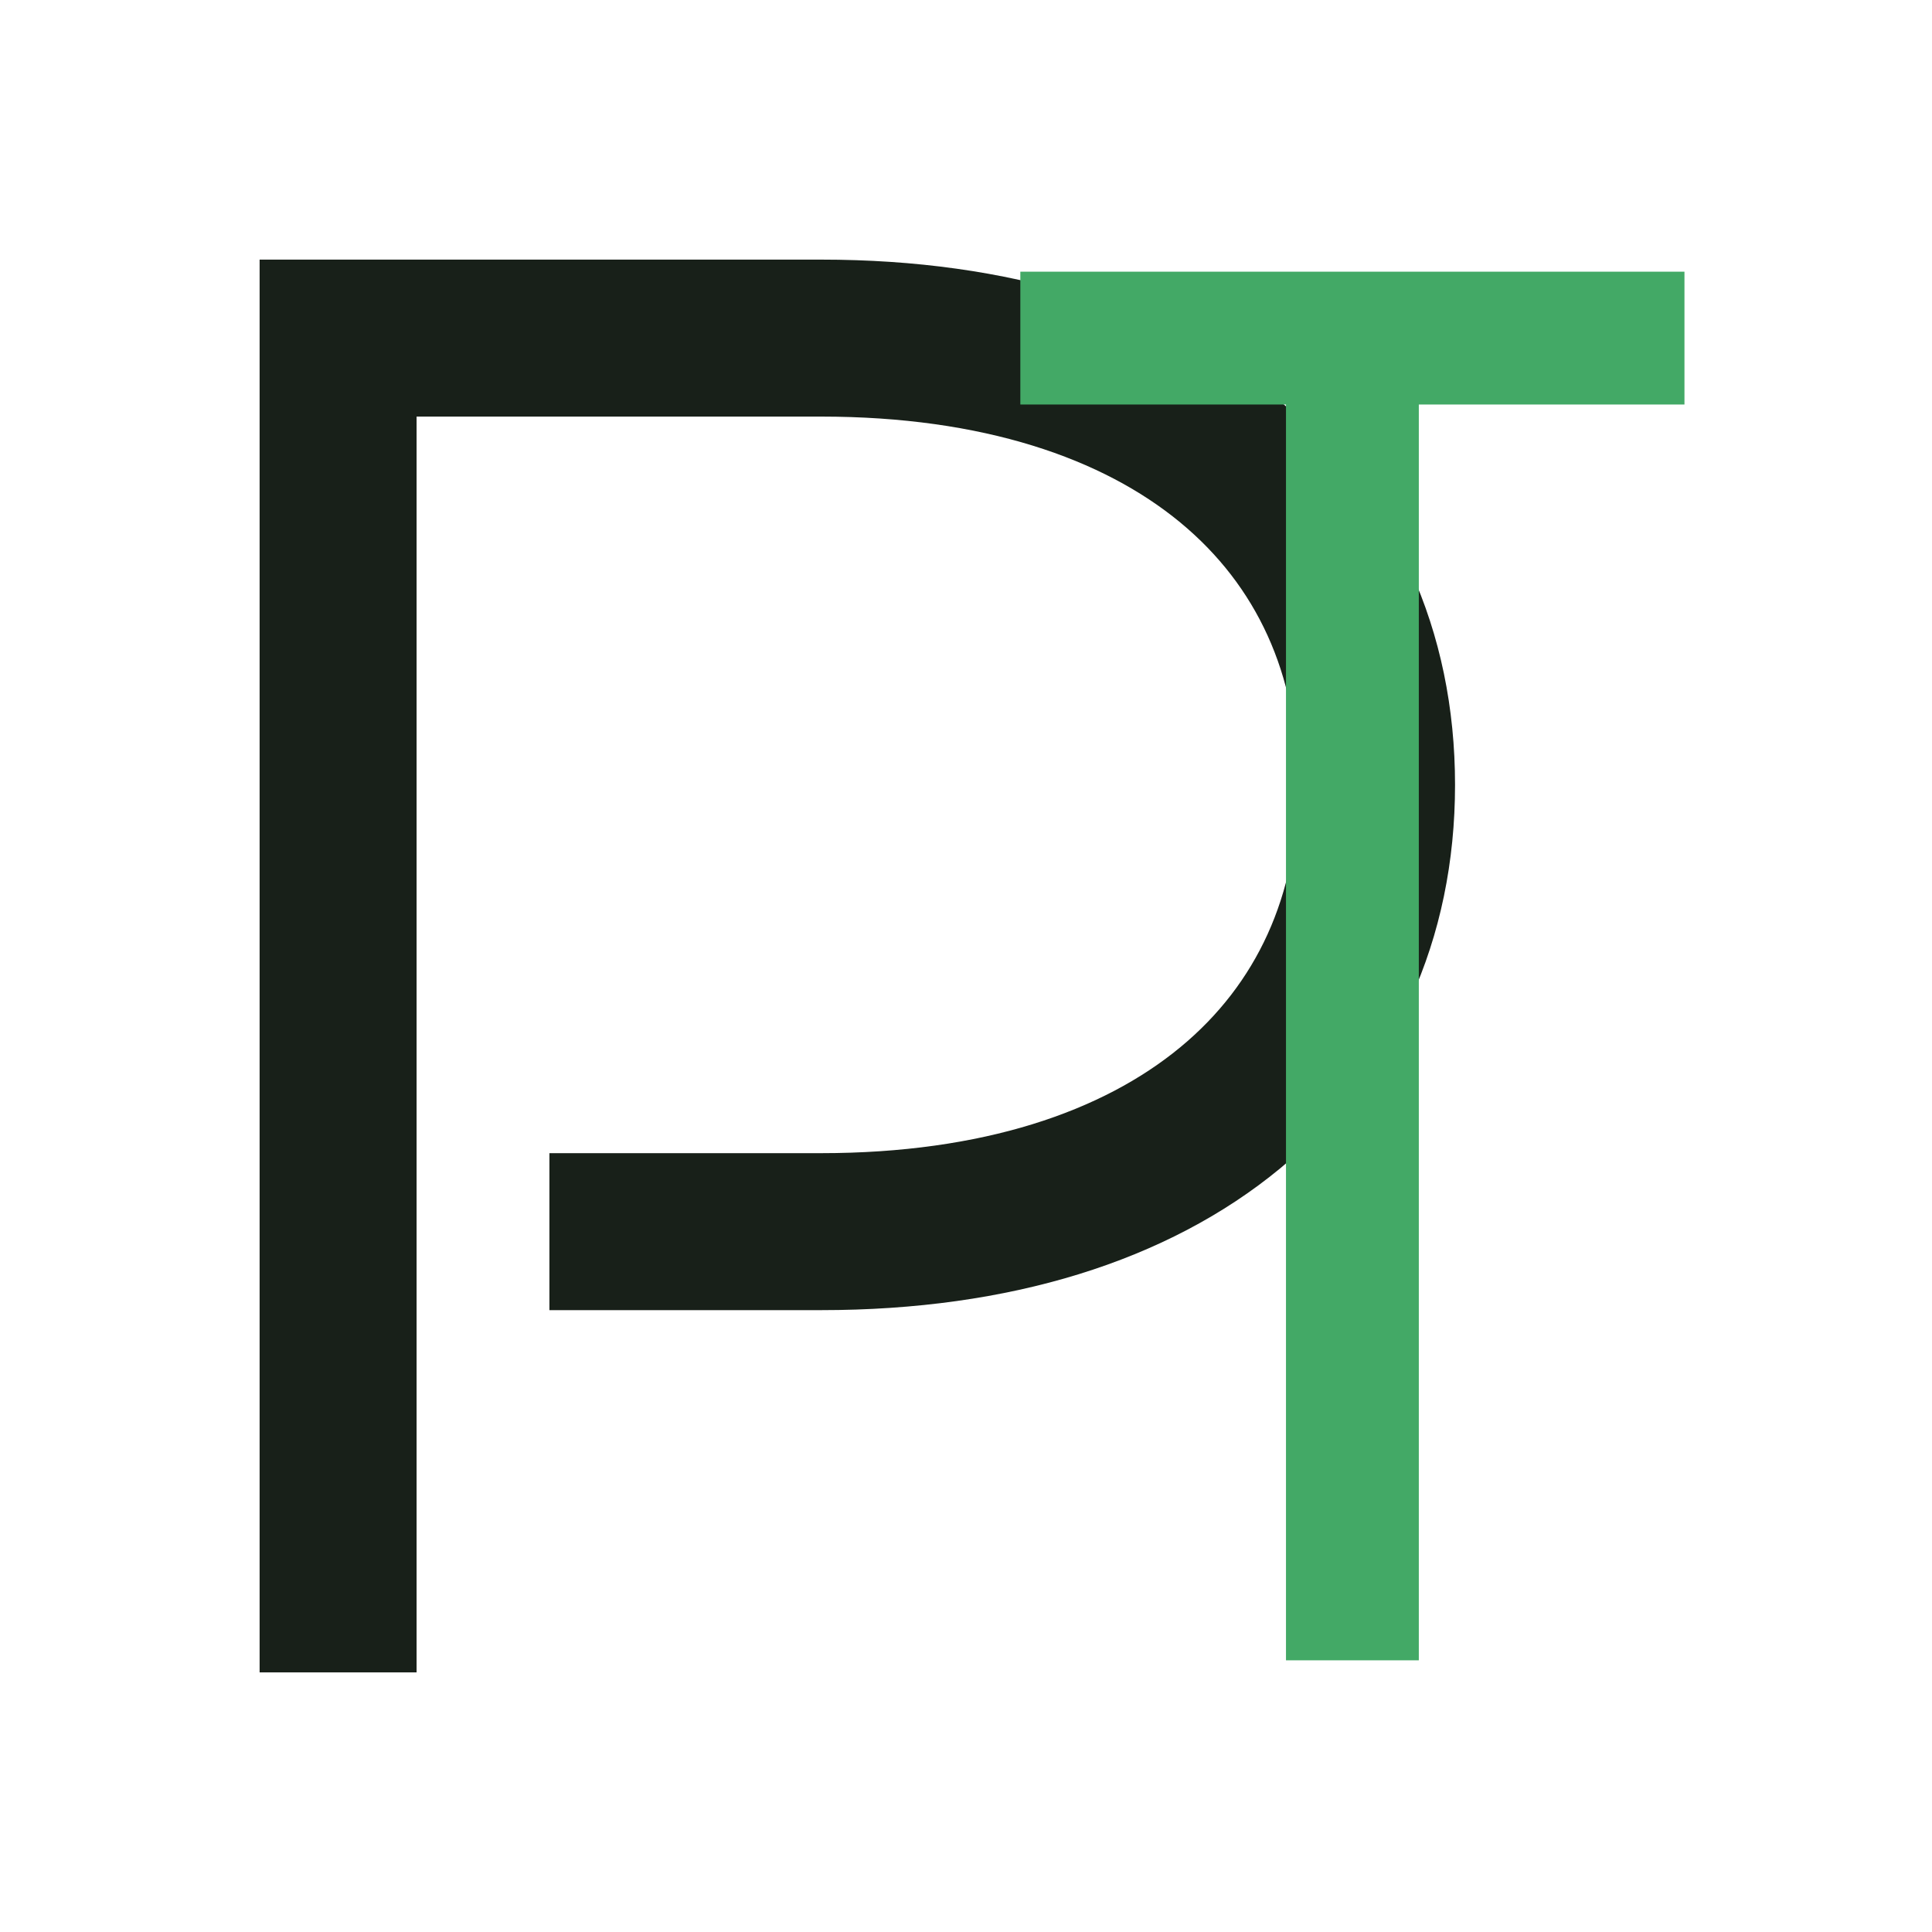
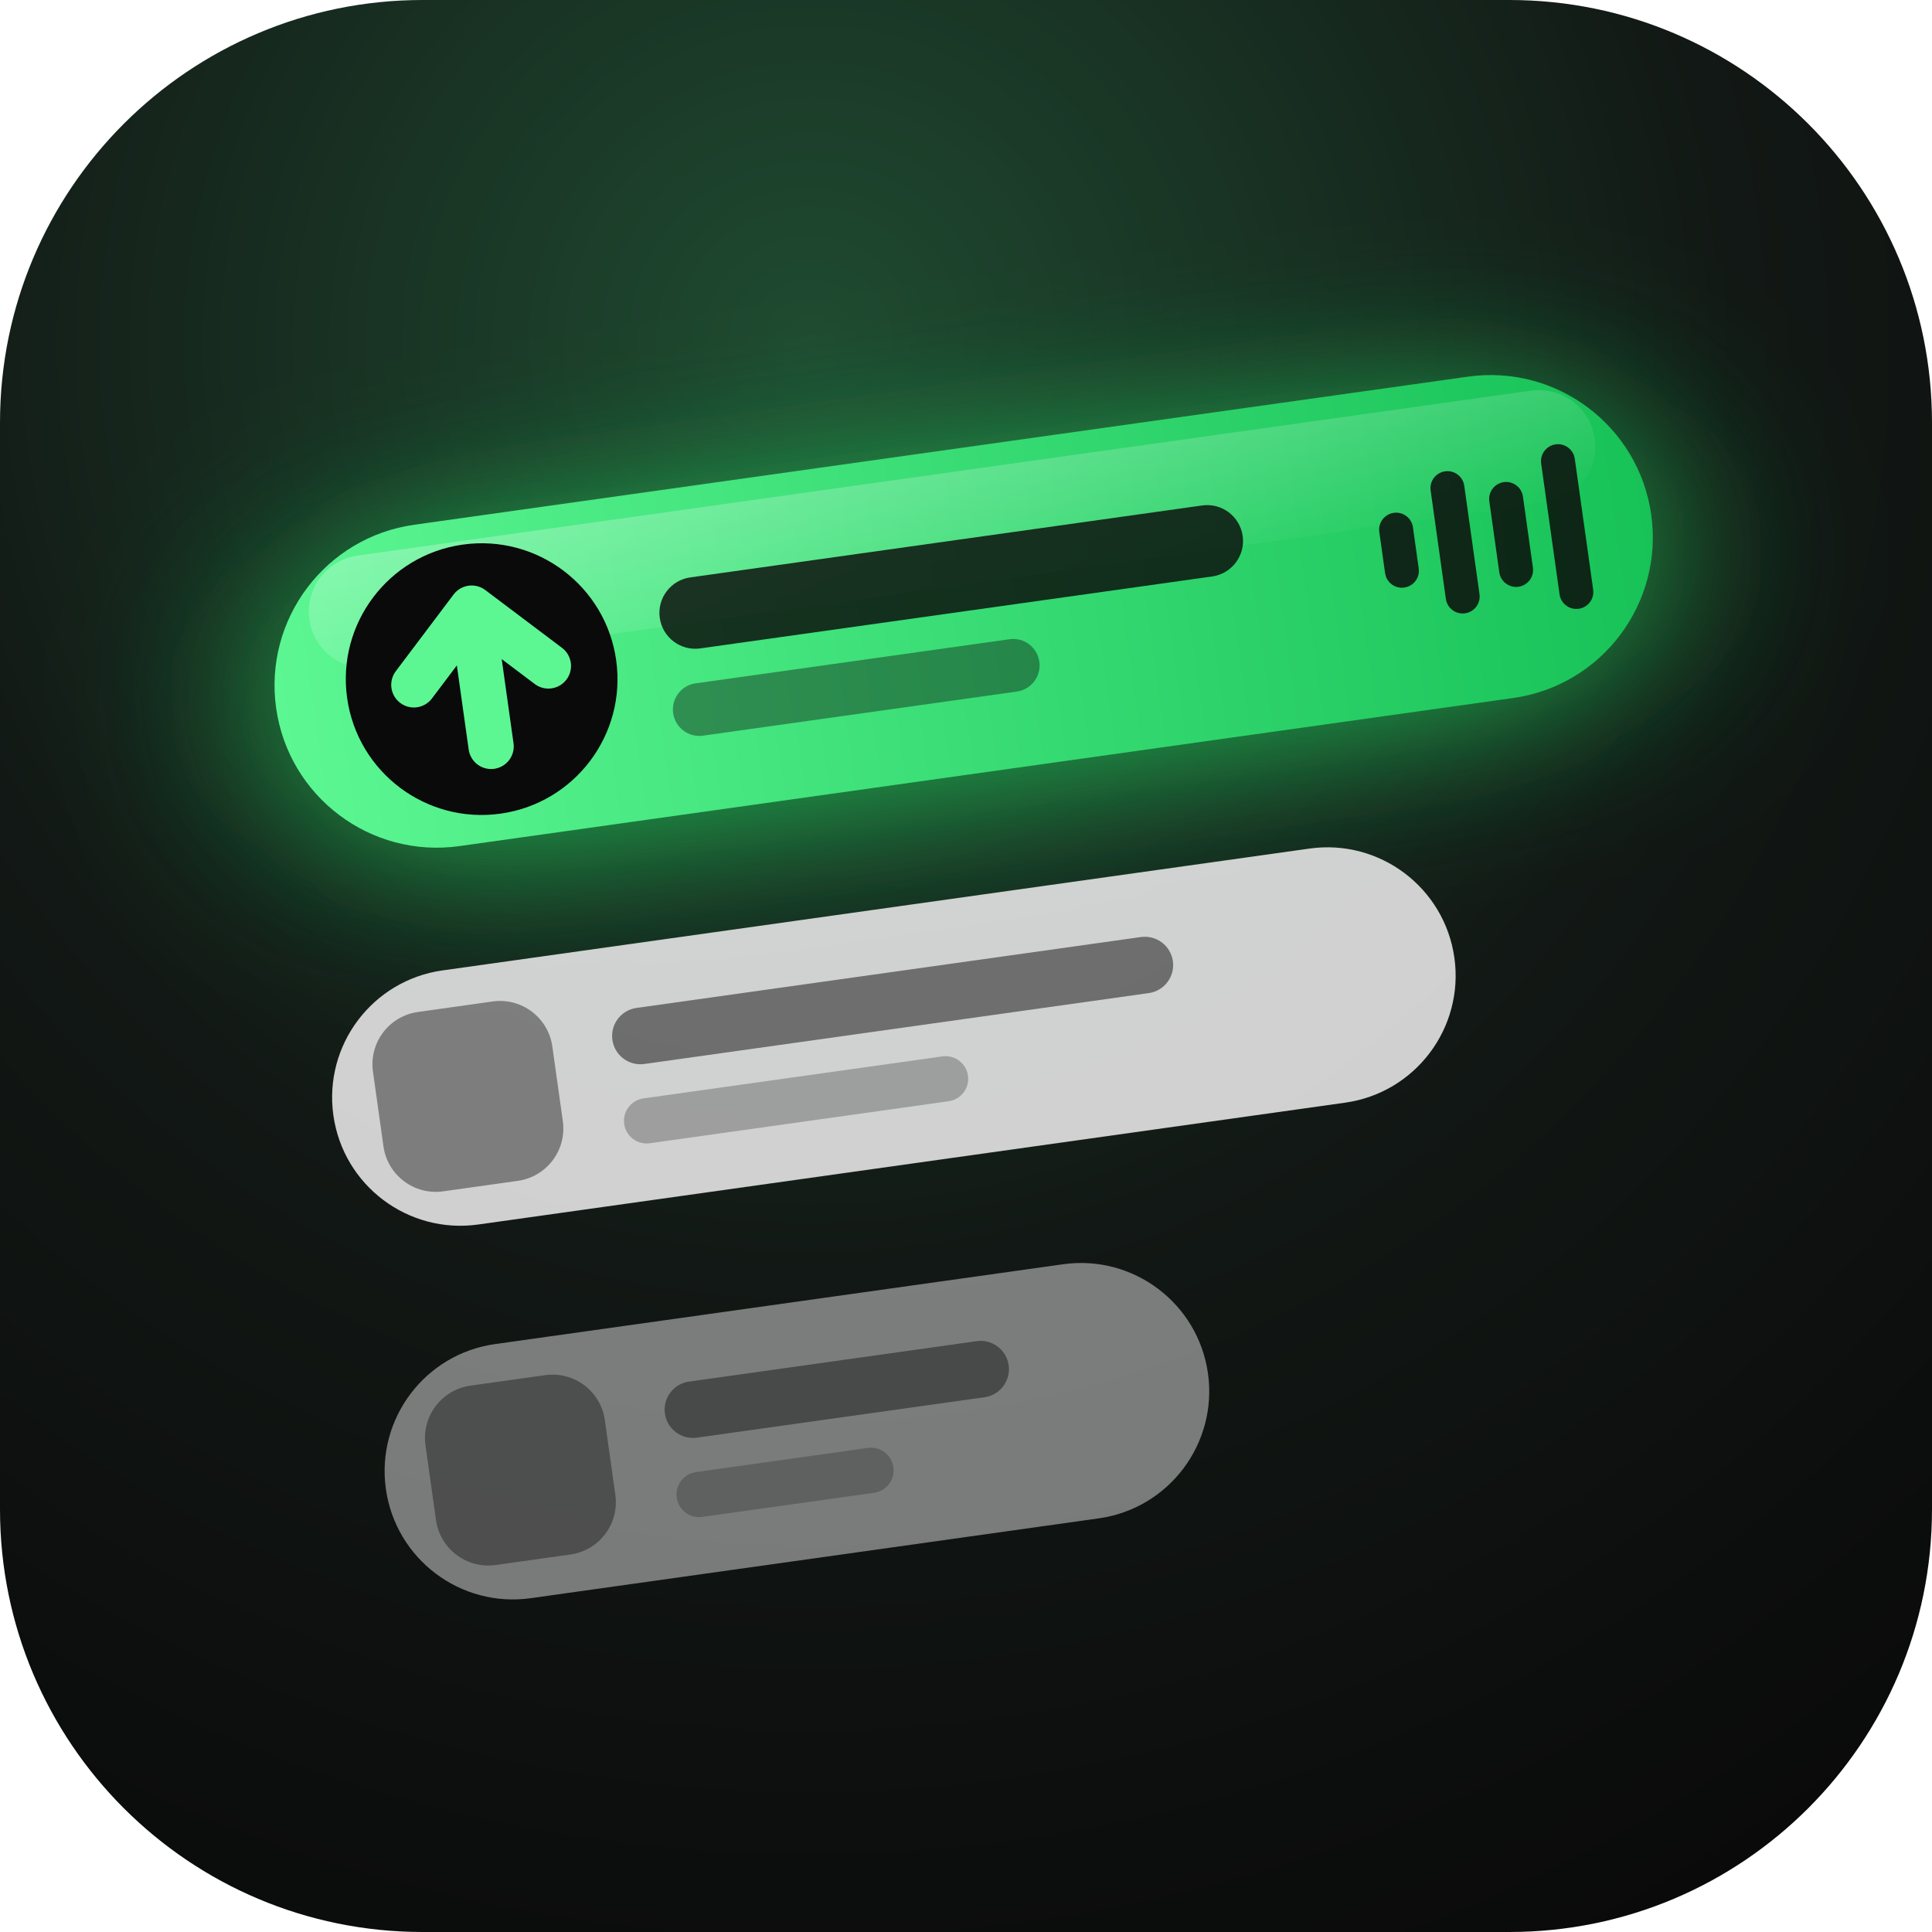
- <svg xmlns="http://www.w3.org/2000/svg" viewBox="0 0 160 160" role="img" aria-labelledby="title description">
-   <path d="M28 132V28h40c29 0 46 15 46 37s-17 37-46 37H52" fill="none" stroke="#182019" stroke-width="13" stroke-linecap="square" stroke-linejoin="miter" />
-   <path d="M90 28h44M112 28v104" fill="none" stroke="#43a966" stroke-width="11" stroke-linecap="square" />
+ <svg xmlns="http://www.w3.org/2000/svg" viewBox="0 0 512 512" role="img" aria-labelledby="title description">
+   <defs>
+     <radialGradient id="bg" cx="42%" cy="18%" r="95%">
+       <stop offset="0" stop-color="#1F4B31" />
+       <stop offset="0.5" stop-color="#121815" />
+       <stop offset="1" stop-color="#090909" />
+     </radialGradient>
+     <linearGradient id="g" x1="0" y1="0" x2="1" y2="0">
+       <stop offset="0" stop-color="#5CF793" />
+       <stop offset="1" stop-color="#17C257" />
+     </linearGradient>
+     <linearGradient id="rim" x1="0" y1="0" x2="0" y2="1">
+       <stop offset="0" stop-color="#FFFFFF" stop-opacity="0.30" />
+       <stop offset="0.5" stop-color="#FFFFFF" stop-opacity="0.05" />
+       <stop offset="1" stop-color="#FFFFFF" stop-opacity="0.12" />
+     </linearGradient>
+     <linearGradient id="gloss" x1="0" y1="0" x2="1" y2="1">
+       <stop offset="0" stop-color="#FFFFFF" stop-opacity="0.55" />
+       <stop offset="1" stop-color="#FFFFFF" stop-opacity="0" />
+     </linearGradient>
+     <filter id="glow" x="-30%" y="-90%" width="160%" height="280%">
+       <feGaussianBlur stdDeviation="24" />
+     </filter>
+   </defs>
+   <rect width="512" height="512" rx="112" fill="url(#bg)" />
+   <g transform="translate(14 10) rotate(-8 256 256)">
+     <rect x="72" y="112" width="368" height="86" rx="43" fill="#22D65F" opacity="0.75" filter="url(#glow)" />
+     <rect x="72" y="108" width="368" height="86" rx="43" fill="url(#g)" />
+     <rect x="84" y="114" width="344" height="30" rx="15" fill="url(#gloss)" opacity="0.5" />
+     <circle cx="127" cy="151" r="36" fill="#0A0A0A" />
+     <path d="M127 169 V133 M109 150 L127 132 L145 150" fill="none" stroke="#5CF793" stroke-width="12" stroke-linecap="round" stroke-linejoin="round" />
+     <rect x="72" y="226" width="300" height="68" rx="34" fill="#E4E4E4" opacity="0.9" />
+     <rect x="72" y="326" width="220" height="68" rx="34" fill="#E4E4E4" opacity="0.5" />
+     <rect x="176" y="132" width="156" height="19" rx="9.5" fill="#0A0A0A" opacity="0.82" />
+     <rect x="176" y="160" width="98" height="14" rx="7" fill="#0A0A0A" opacity="0.4" />
+     <rect x="84" y="236" width="48" height="48" rx="14" fill="#0A0A0A" opacity="0.42" />
+     <rect x="148" y="243" width="150" height="15" rx="7.5" fill="#0A0A0A" opacity="0.5" />
+     <rect x="148" y="267" width="92" height="12" rx="6" fill="#0A0A0A" opacity="0.26" />
+     <rect x="84" y="336" width="48" height="48" rx="14" fill="#0A0A0A" opacity="0.4" />
+     <rect x="148" y="343" width="92" height="15" rx="7.5" fill="#0A0A0A" opacity="0.45" />
+     <rect x="148" y="367" width="58" height="12" rx="6" fill="#0A0A0A" opacity="0.24" />
+     <rect x="368" y="141.0" width="9" height="20" rx="4.5" fill="#0A0A0A" opacity="0.85" />
+     <rect x="383" y="132.0" width="9" height="38" rx="4.5" fill="#0A0A0A" opacity="0.85" />
+     <rect x="398" y="137.0" width="9" height="28" rx="4.5" fill="#0A0A0A" opacity="0.85" />
+     <rect x="413" y="129.0" width="9" height="44" rx="4.5" fill="#0A0A0A" opacity="0.85" />
+   </g>
</svg>
